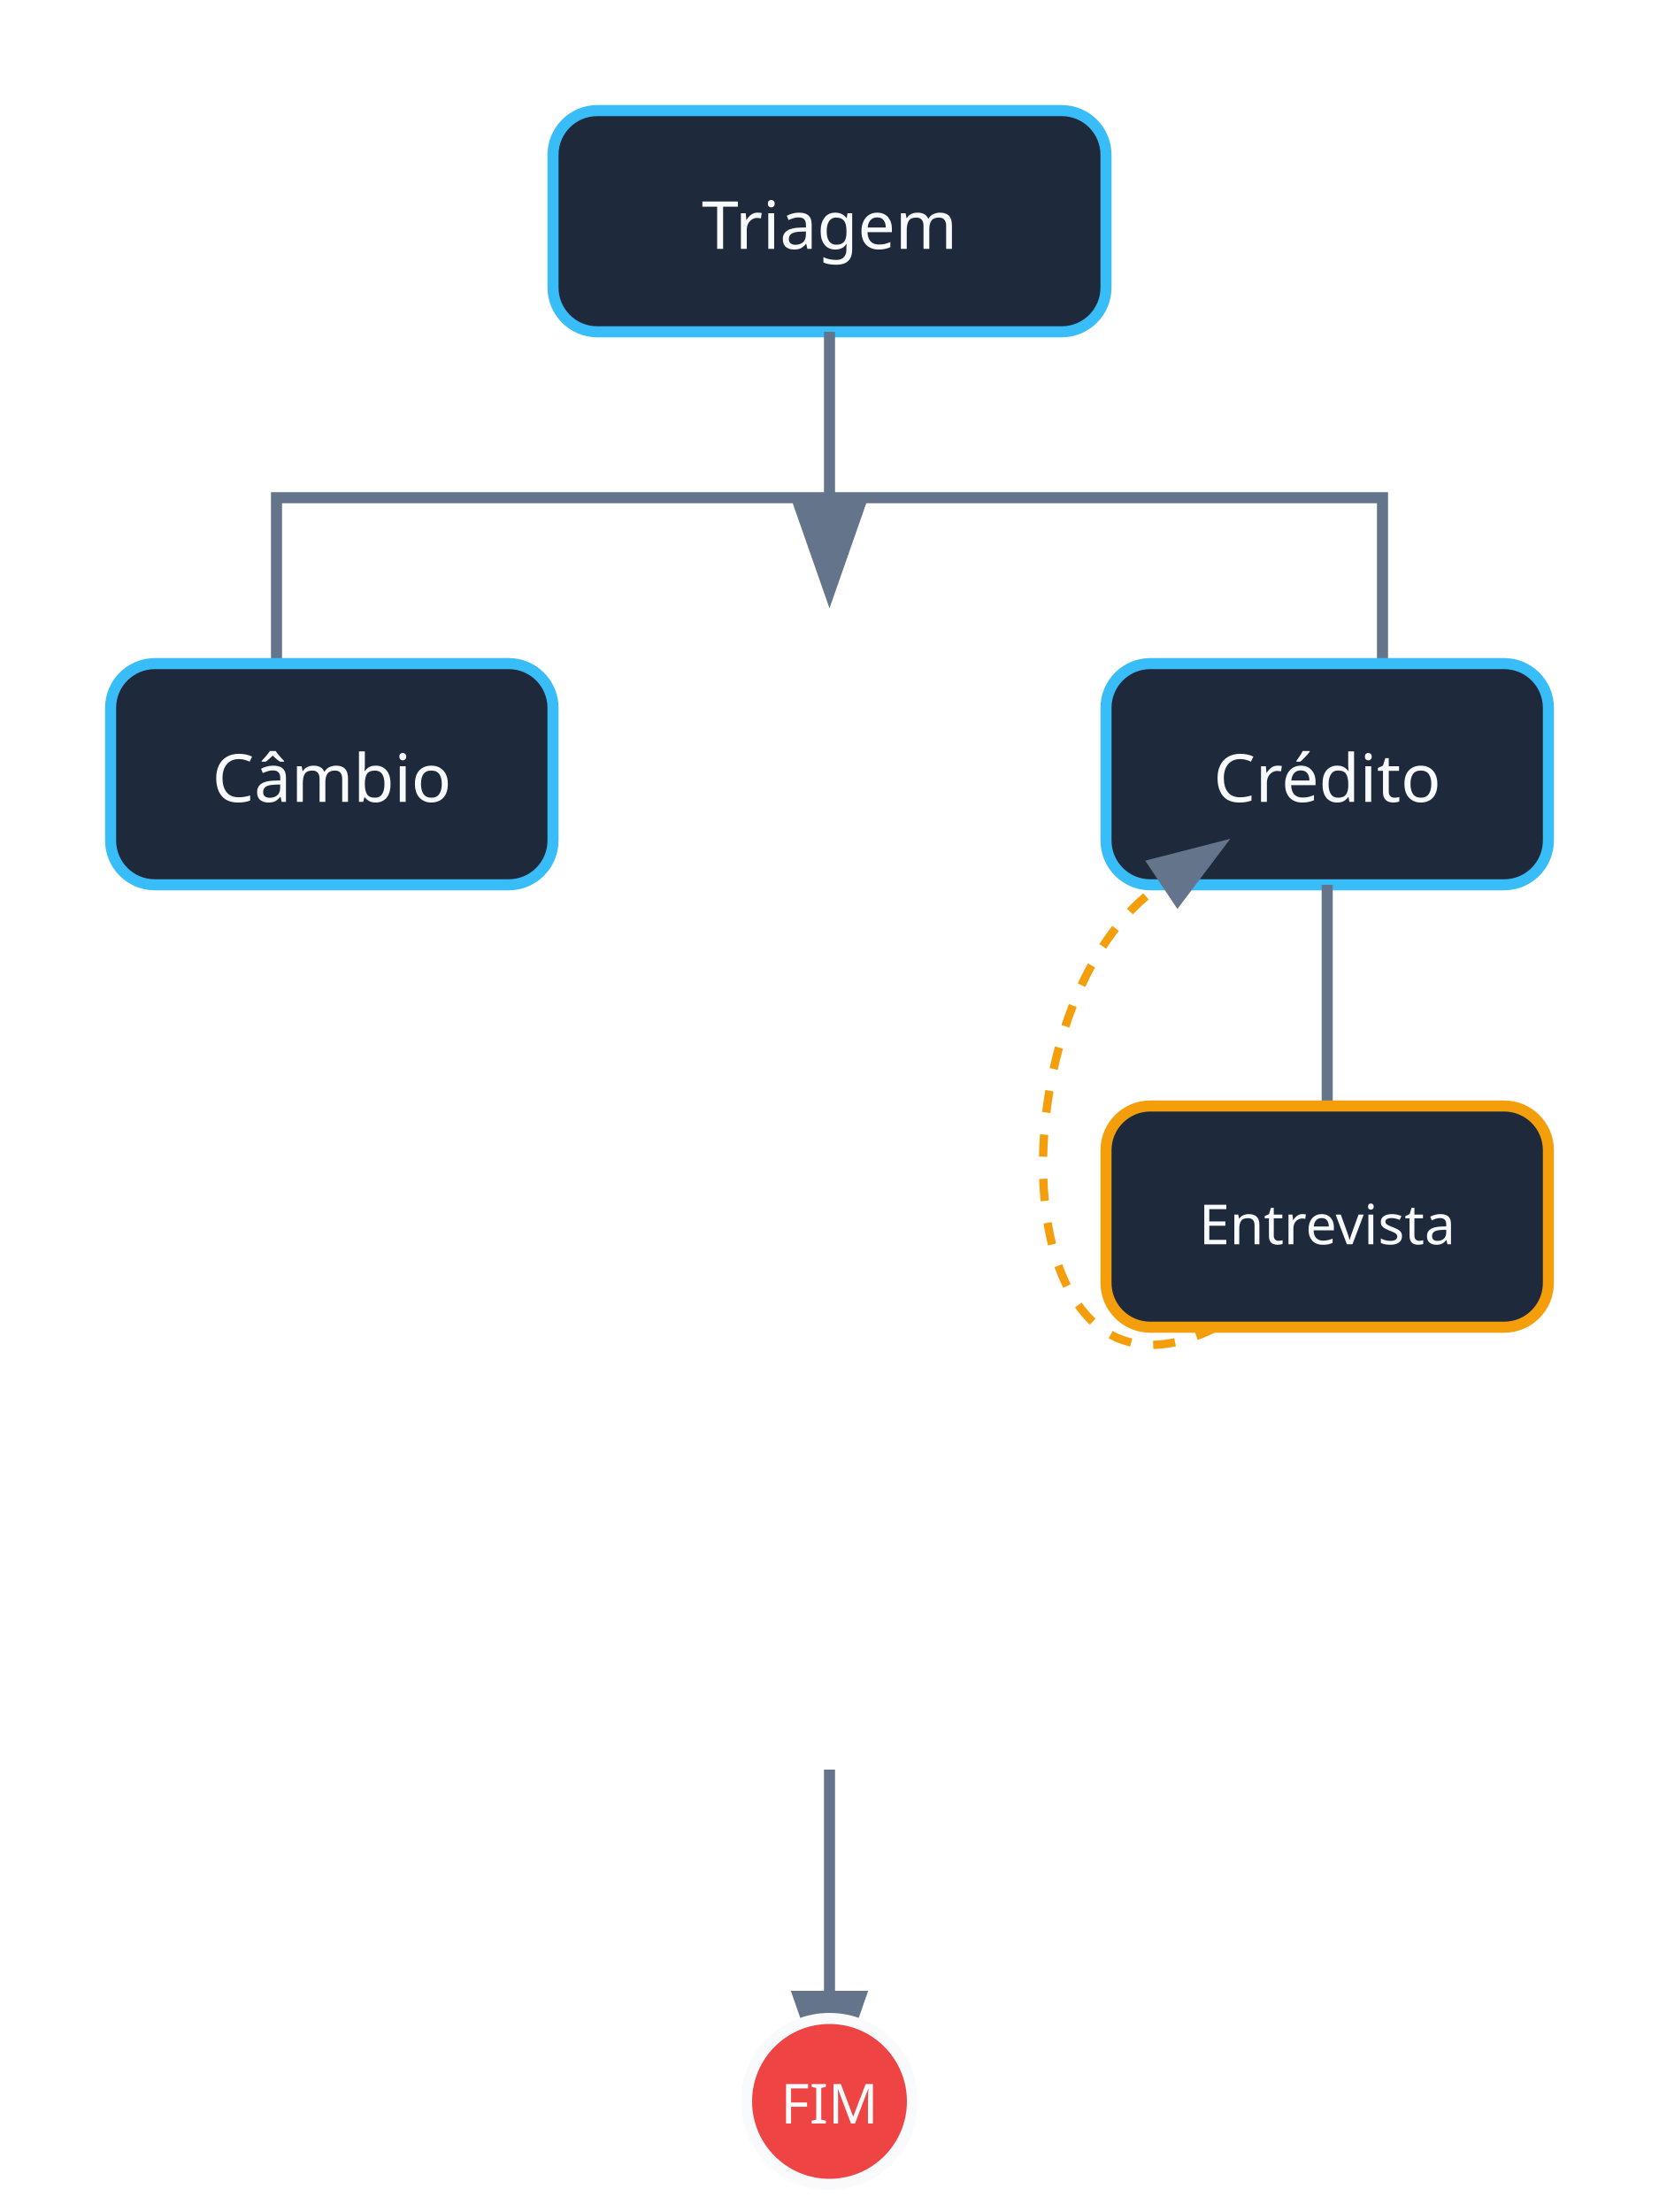
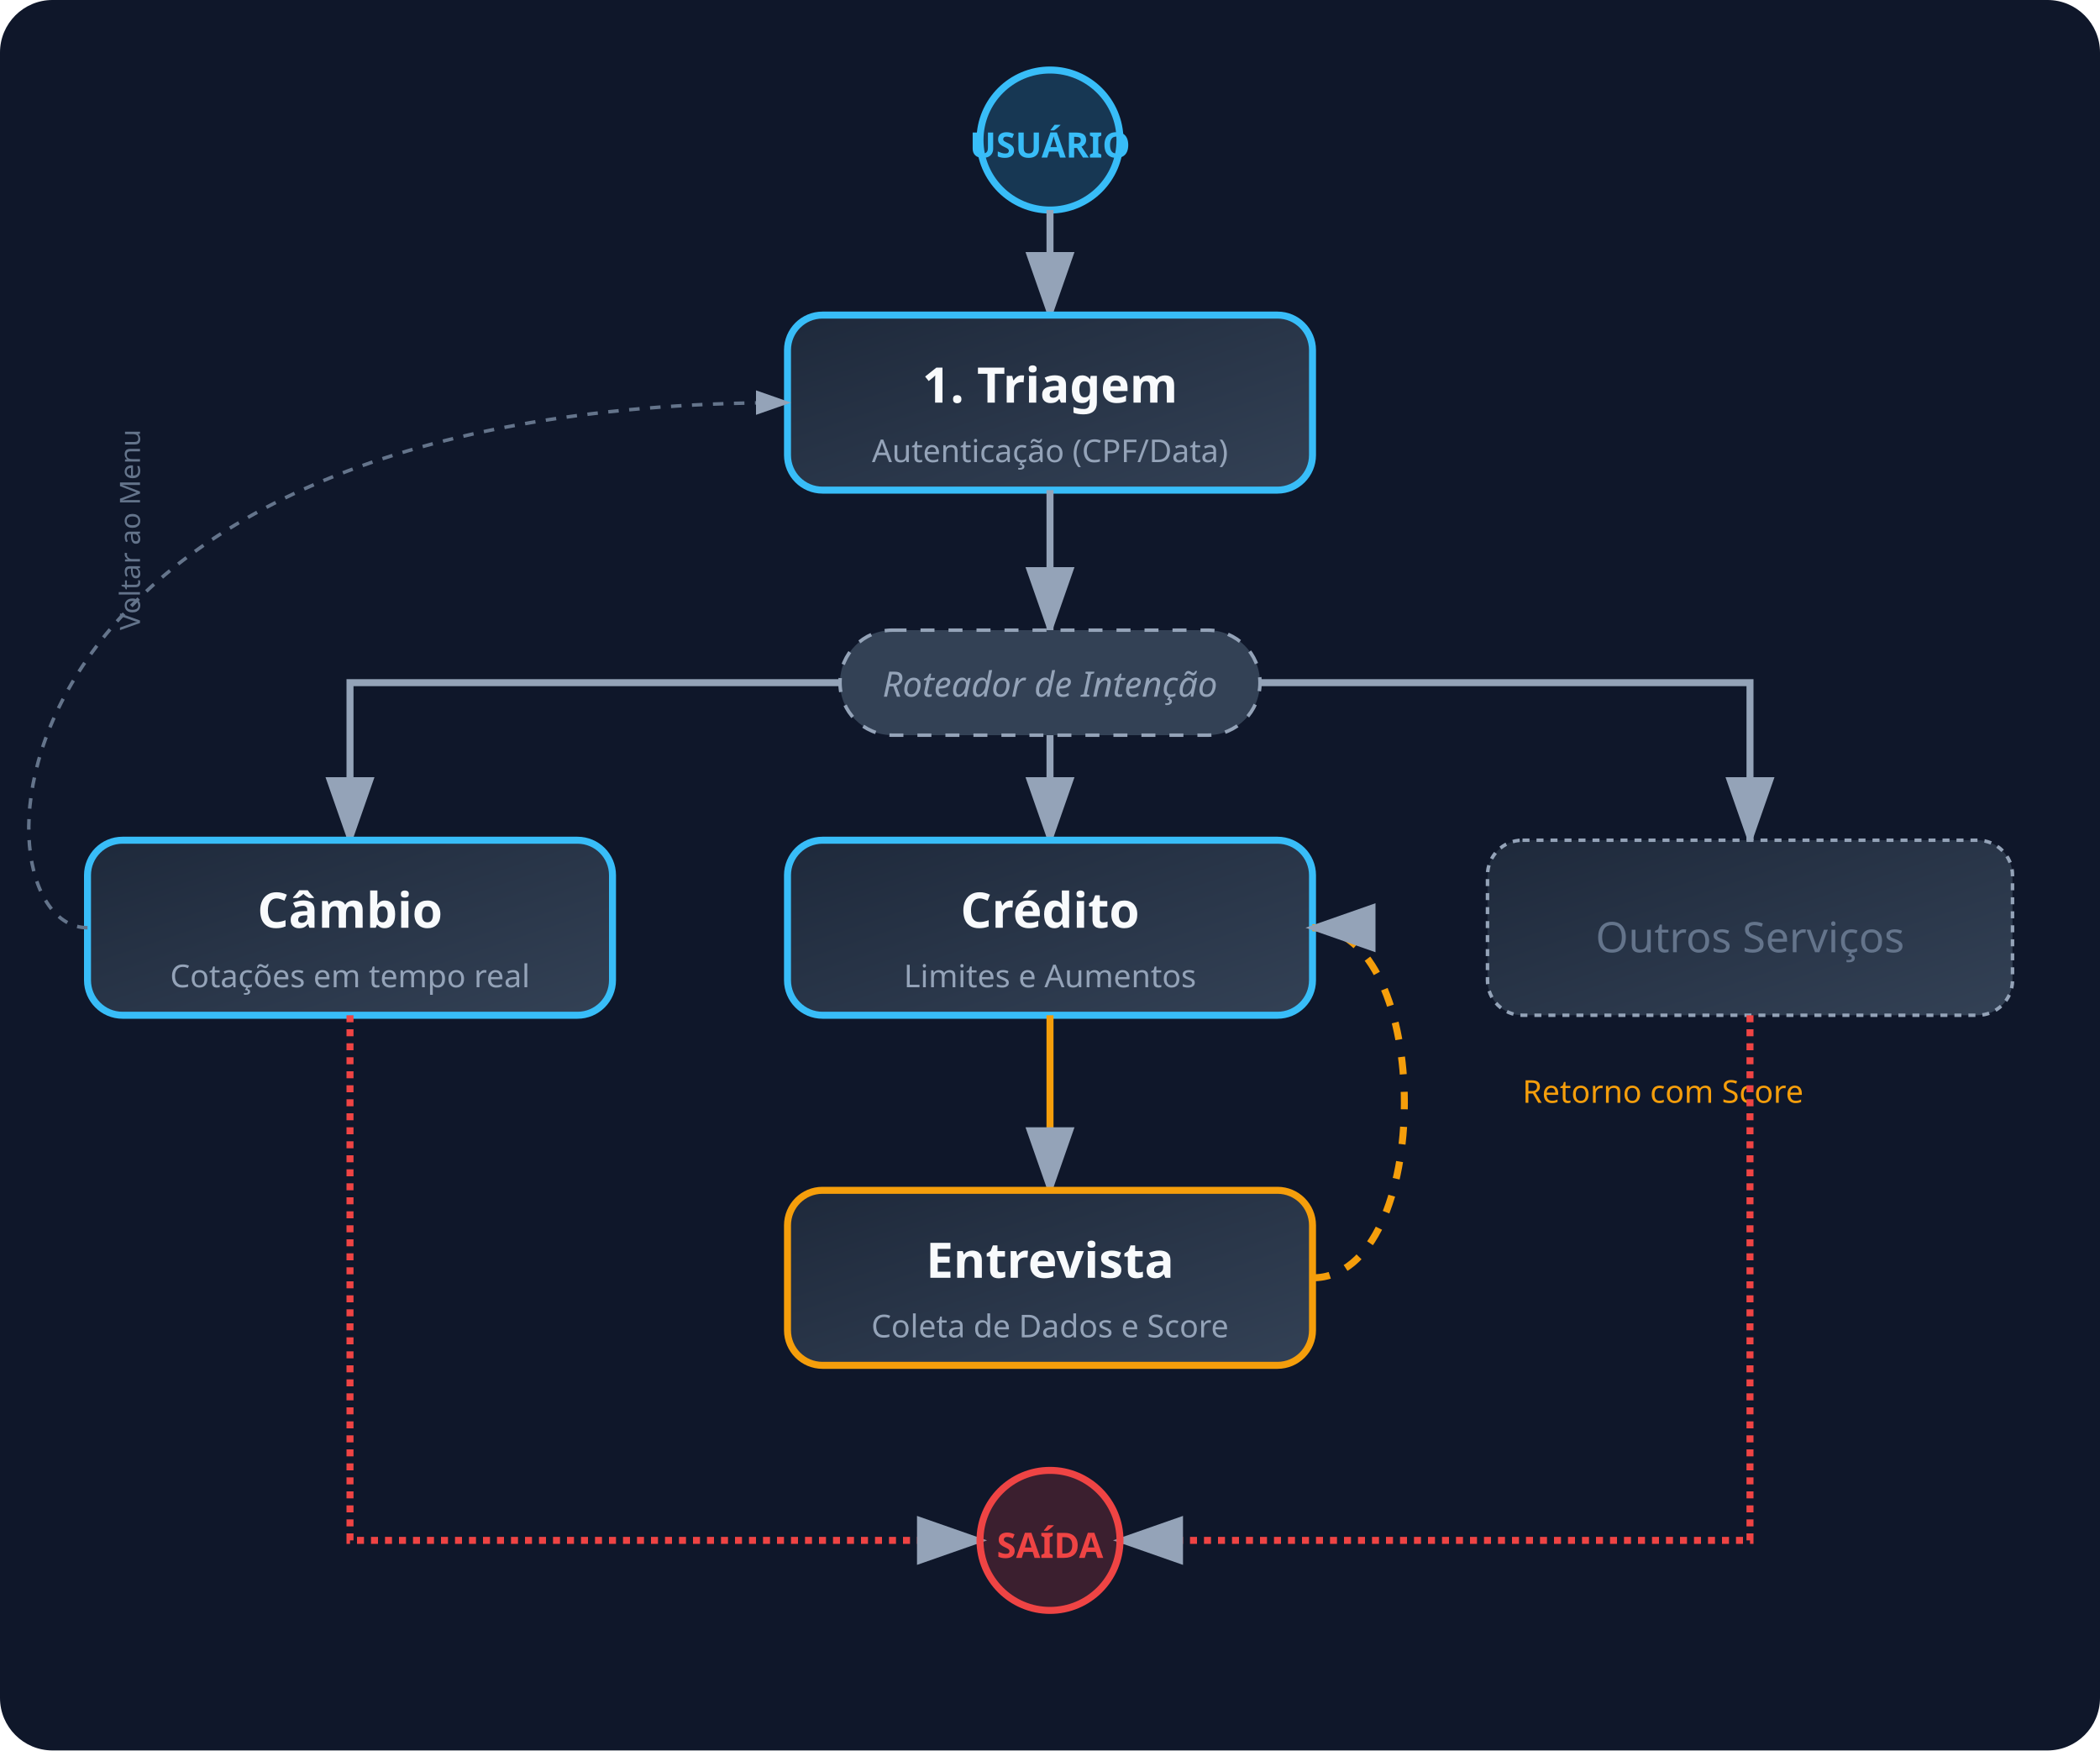
- <svg xmlns="http://www.w3.org/2000/svg" width="300" height="400" viewBox="0 0 300 400" fill="none">
-   <rect x="100" y="20" width="100" height="40" rx="8" fill="#1E293B" stroke="#38BDF8" stroke-width="2" />
-   <text x="150" y="45" text-anchor="middle" fill="#F8FAFC" font-family="sans-serif" font-size="12">Triagem</text>
-   <path d="M150 60V90" stroke="#64748B" stroke-width="2" marker-end="url(#arrowhead)" />
-   <path d="M150 90H50V120" stroke="#64748B" stroke-width="2" marker-end="url(#arrowhead)" />
-   <path d="M150 90H250V120" stroke="#64748B" stroke-width="2" marker-end="url(#arrowhead)" />
-   <rect x="20" y="120" width="80" height="40" rx="8" fill="#1E293B" stroke="#38BDF8" stroke-width="2" />
-   <text x="60" y="145" text-anchor="middle" fill="#F8FAFC" font-family="sans-serif" font-size="12">Câmbio</text>
-   <rect x="200" y="120" width="80" height="40" rx="8" fill="#1E293B" stroke="#38BDF8" stroke-width="2" />
-   <text x="240" y="145" text-anchor="middle" fill="#F8FAFC" font-family="sans-serif" font-size="12">Crédito</text>
-   <path d="M240 160V200" stroke="#64748B" stroke-width="2" marker-end="url(#arrowhead)" />
-   <rect x="200" y="200" width="80" height="40" rx="8" fill="#1E293B" stroke="#F59E0B" stroke-width="2" />
-   <text x="240" y="225" text-anchor="middle" fill="#F8FAFC" font-family="sans-serif" font-size="10">Entrevista</text>
-   <path d="M220 240C180 260 180 180 210 160" stroke="#F59E0B" stroke-width="1.5" stroke-dasharray="4" marker-end="url(#arrowhead)" />
-   <path d="M150 320V360" stroke="#64748B" stroke-width="2" marker-end="url(#arrowhead)" />
-   <circle cx="150" cy="380" r="15" fill="#EF4444" stroke="#F8FAFC" stroke-width="2" />
-   <text x="150" y="384" text-anchor="middle" fill="#F8FAFC" font-family="sans-serif" font-size="10">FIM</text>
+ <svg xmlns="http://www.w3.org/2000/svg" width="600" height="500" viewBox="0 0 600 500" fill="none">
+   <rect width="600" height="500" rx="15" fill="#0F172A" />
  <defs>
-     <marker id="arrowhead" markerWidth="10" markerHeight="7" refX="0" refY="3.5" orient="auto">
-       <polygon points="0 0, 10 3.5, 0 7" fill="#64748B" />
+     <linearGradient id="nodeGrad" x1="0%" y1="0%" x2="100%" y2="100%">
+       <stop offset="0%" stop-color="#1E293B" />
+       <stop offset="100%" stop-color="#334155" />
+     </linearGradient>
+     <marker id="arrow" markerWidth="10" markerHeight="7" refX="9" refY="3.5" orient="auto">
+       <polygon points="0 0, 10 3.5, 0 7" fill="#94A3B8" />
    </marker>
  </defs>
+   <circle cx="300" cy="40" r="20" fill="#38BDF8" fill-opacity="0.2" stroke="#38BDF8" stroke-width="2" />
+   <text x="300" y="45" text-anchor="middle" fill="#38BDF8" font-family="sans-serif" font-size="10" font-weight="bold">USUÁRIO</text>
+   <path d="M300 60V90" stroke="#94A3B8" stroke-width="2" marker-end="url(#arrow)" />
+   <rect x="225" y="90" width="150" height="50" rx="10" fill="url(#nodeGrad)" stroke="#38BDF8" stroke-width="2" />
+   <text x="300" y="115" text-anchor="middle" fill="#F8FAFC" font-family="sans-serif" font-size="14" font-weight="bold">1. Triagem</text>
+   <text x="300" y="132" text-anchor="middle" fill="#94A3B8" font-family="sans-serif" font-size="9">Autenticação (CPF/Data)</text>
+   <path d="M300 140V180" stroke="#94A3B8" stroke-width="2" marker-end="url(#arrow)" />
+   <rect x="240" y="180" width="120" height="30" rx="15" fill="#334155" stroke="#94A3B8" stroke-dasharray="4" />
+   <text x="300" y="199" text-anchor="middle" fill="#94A3B8" font-family="sans-serif" font-size="10" font-style="italic">Roteador de Intenção</text>
+   <path d="M240 195H100V240" stroke="#94A3B8" stroke-width="2" marker-end="url(#arrow)" />
+   <path d="M300 210V240" stroke="#94A3B8" stroke-width="2" marker-end="url(#arrow)" />
+   <path d="M360 195H500V240" stroke="#94A3B8" stroke-width="2" marker-end="url(#arrow)" />
+   <rect x="25" y="240" width="150" height="50" rx="10" fill="url(#nodeGrad)" stroke="#38BDF8" stroke-width="2" />
+   <text x="100" y="265" text-anchor="middle" fill="#F8FAFC" font-family="sans-serif" font-size="14" font-weight="bold">Câmbio</text>
+   <text x="100" y="282" text-anchor="middle" fill="#94A3B8" font-family="sans-serif" font-size="9">Cotações em tempo real</text>
+   <rect x="225" y="240" width="150" height="50" rx="10" fill="url(#nodeGrad)" stroke="#38BDF8" stroke-width="2" />
+   <text x="300" y="265" text-anchor="middle" fill="#F8FAFC" font-family="sans-serif" font-size="14" font-weight="bold">Crédito</text>
+   <text x="300" y="282" text-anchor="middle" fill="#94A3B8" font-family="sans-serif" font-size="9">Limites e Aumentos</text>
+   <rect x="425" y="240" width="150" height="50" rx="10" fill="url(#nodeGrad)" stroke="#94A3B8" stroke-width="1" stroke-dasharray="2" />
+   <text x="500" y="272" text-anchor="middle" fill="#64748B" font-family="sans-serif" font-size="12">Outros Serviços</text>
+   <path d="M300 290V340" stroke="#F59E0B" stroke-width="2" marker-end="url(#arrow)" />
+   <rect x="225" y="340" width="150" height="50" rx="10" fill="url(#nodeGrad)" stroke="#F59E0B" stroke-width="2" />
+   <text x="300" y="365" text-anchor="middle" fill="#F8FAFC" font-family="sans-serif" font-size="14" font-weight="bold">Entrevista</text>
+   <text x="300" y="382" text-anchor="middle" fill="#94A3B8" font-family="sans-serif" font-size="9">Coleta de Dados e Score</text>
+   <path d="M375 365C410 365 410 265 375 265" stroke="#F59E0B" stroke-width="2" stroke-dasharray="5" marker-end="url(#arrow)" />
+   <text x="435" y="315" fill="#F59E0B" font-family="sans-serif" font-size="9">Retorno com Score</text>
+   <path d="M25 265C-10 265 -10 115 225 115" stroke="#64748B" stroke-width="1" stroke-dasharray="3" marker-end="url(#arrow)" />
+   <text x="40" y="180" fill="#64748B" font-family="sans-serif" font-size="8" transform="rotate(-90, 40, 180)">Voltar ao Menu</text>
+   <path d="M100 290V440H280" stroke="#EF4444" stroke-width="2" stroke-dasharray="2" marker-end="url(#arrow)" />
+   <path d="M500 290V440H320" stroke="#EF4444" stroke-width="2" stroke-dasharray="2" marker-end="url(#arrow)" />
+   <circle cx="300" cy="440" r="20" fill="#EF4444" fill-opacity="0.2" stroke="#EF4444" stroke-width="2" />
+   <text x="300" y="445" text-anchor="middle" fill="#EF4444" font-family="sans-serif" font-size="10" font-weight="bold">SAÍDA</text>
</svg>
